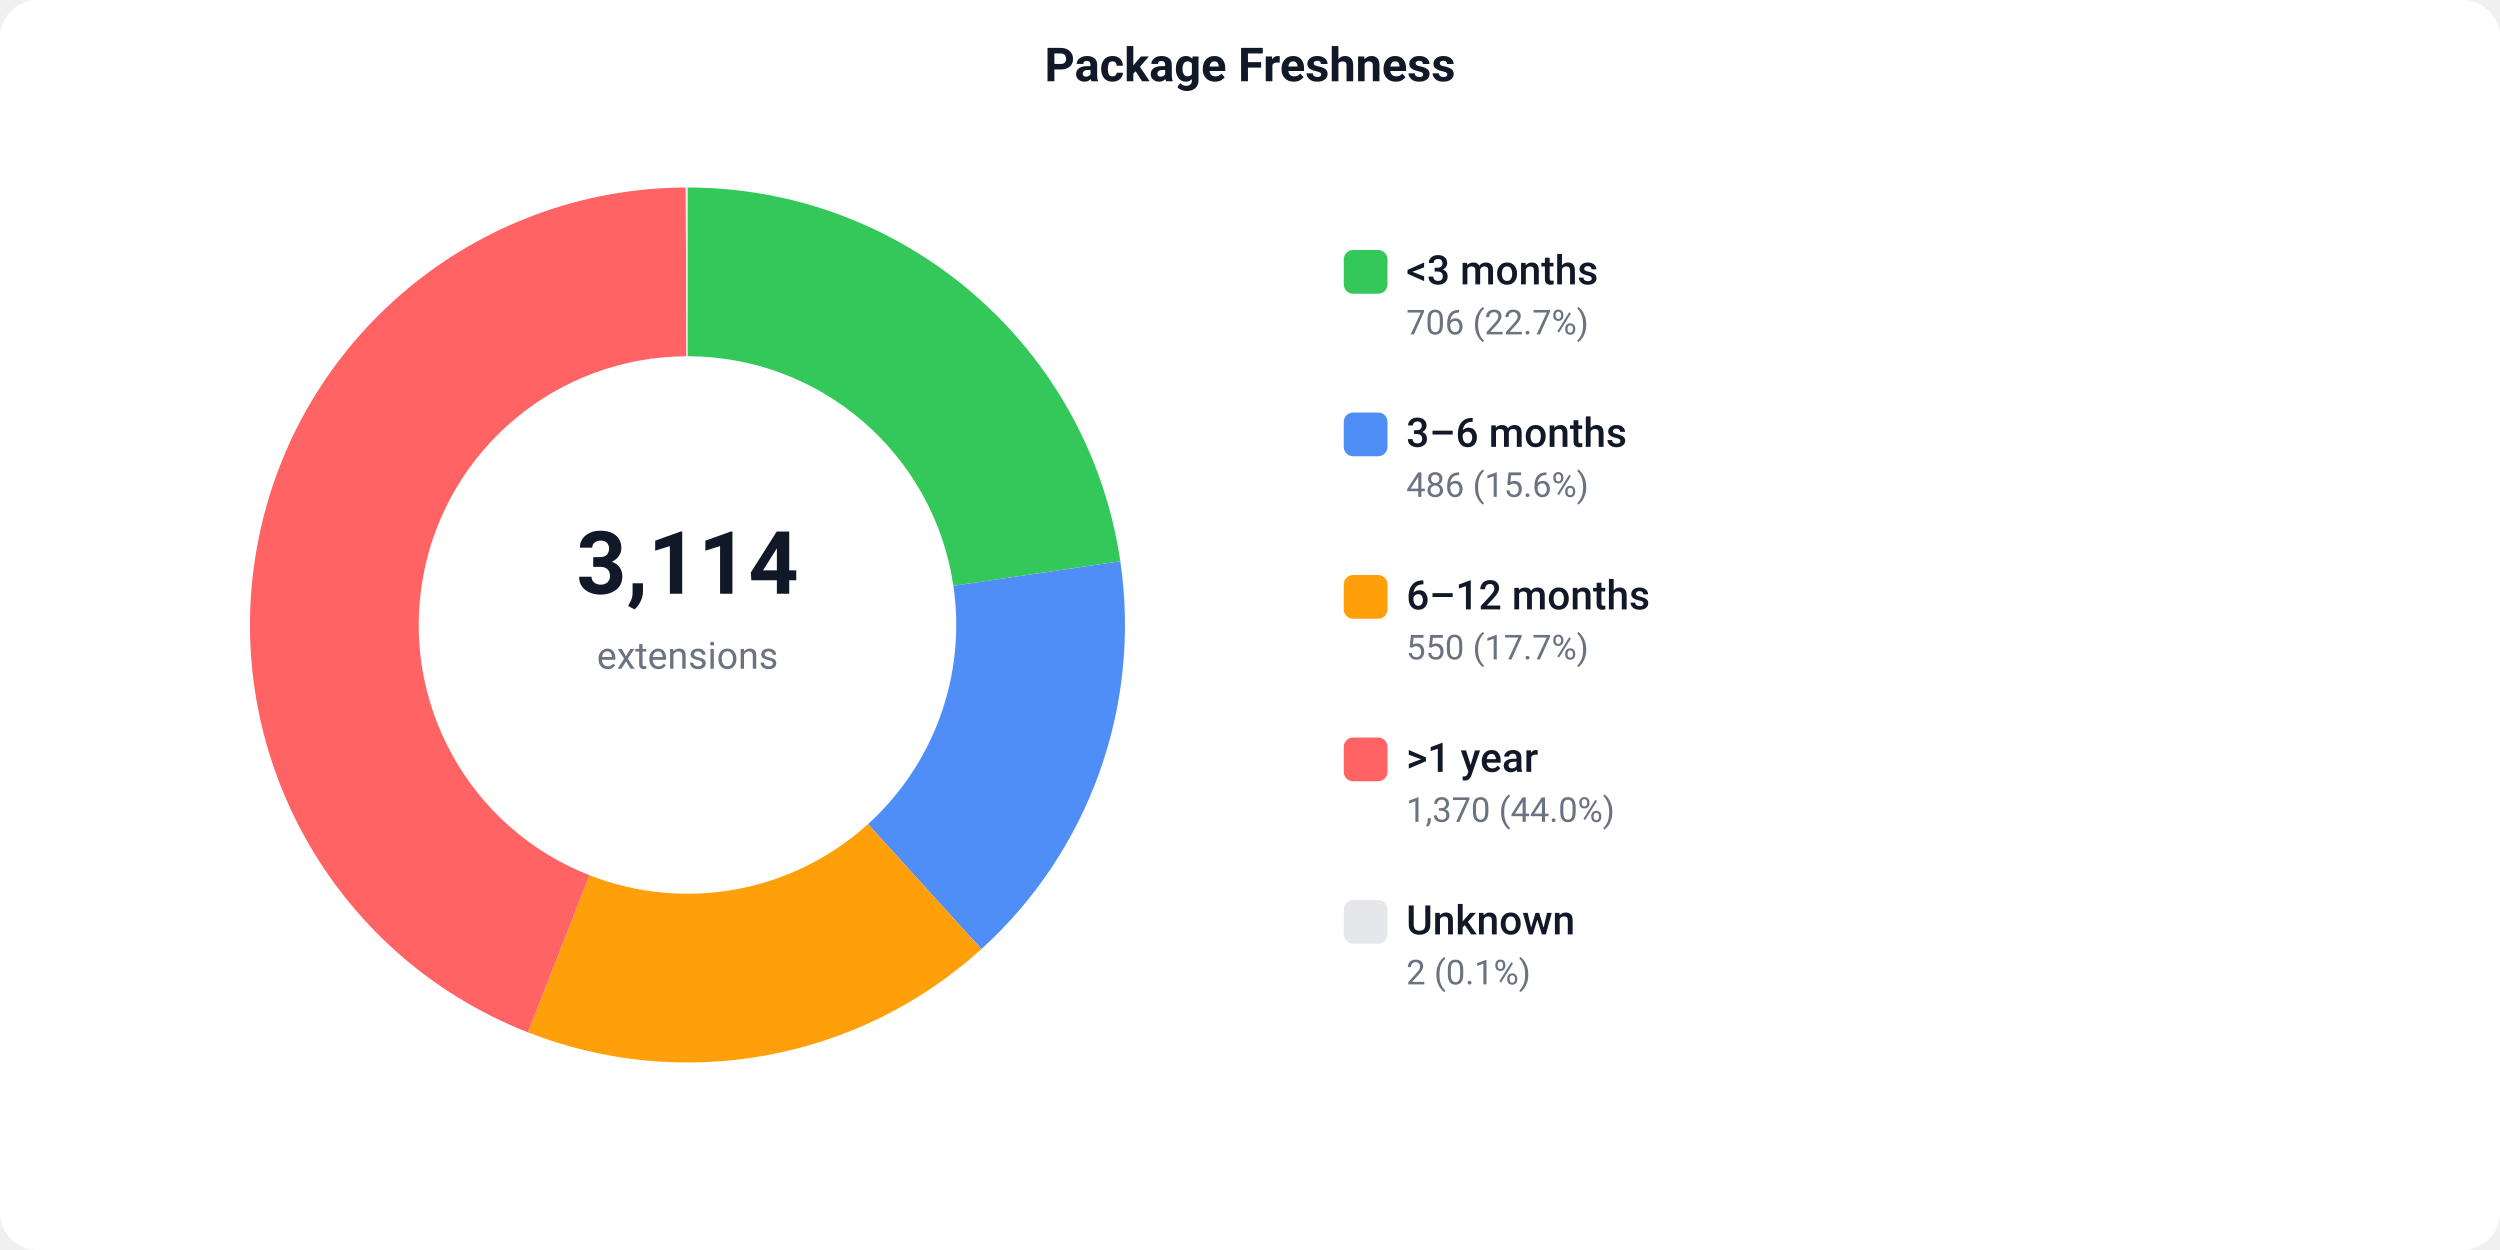
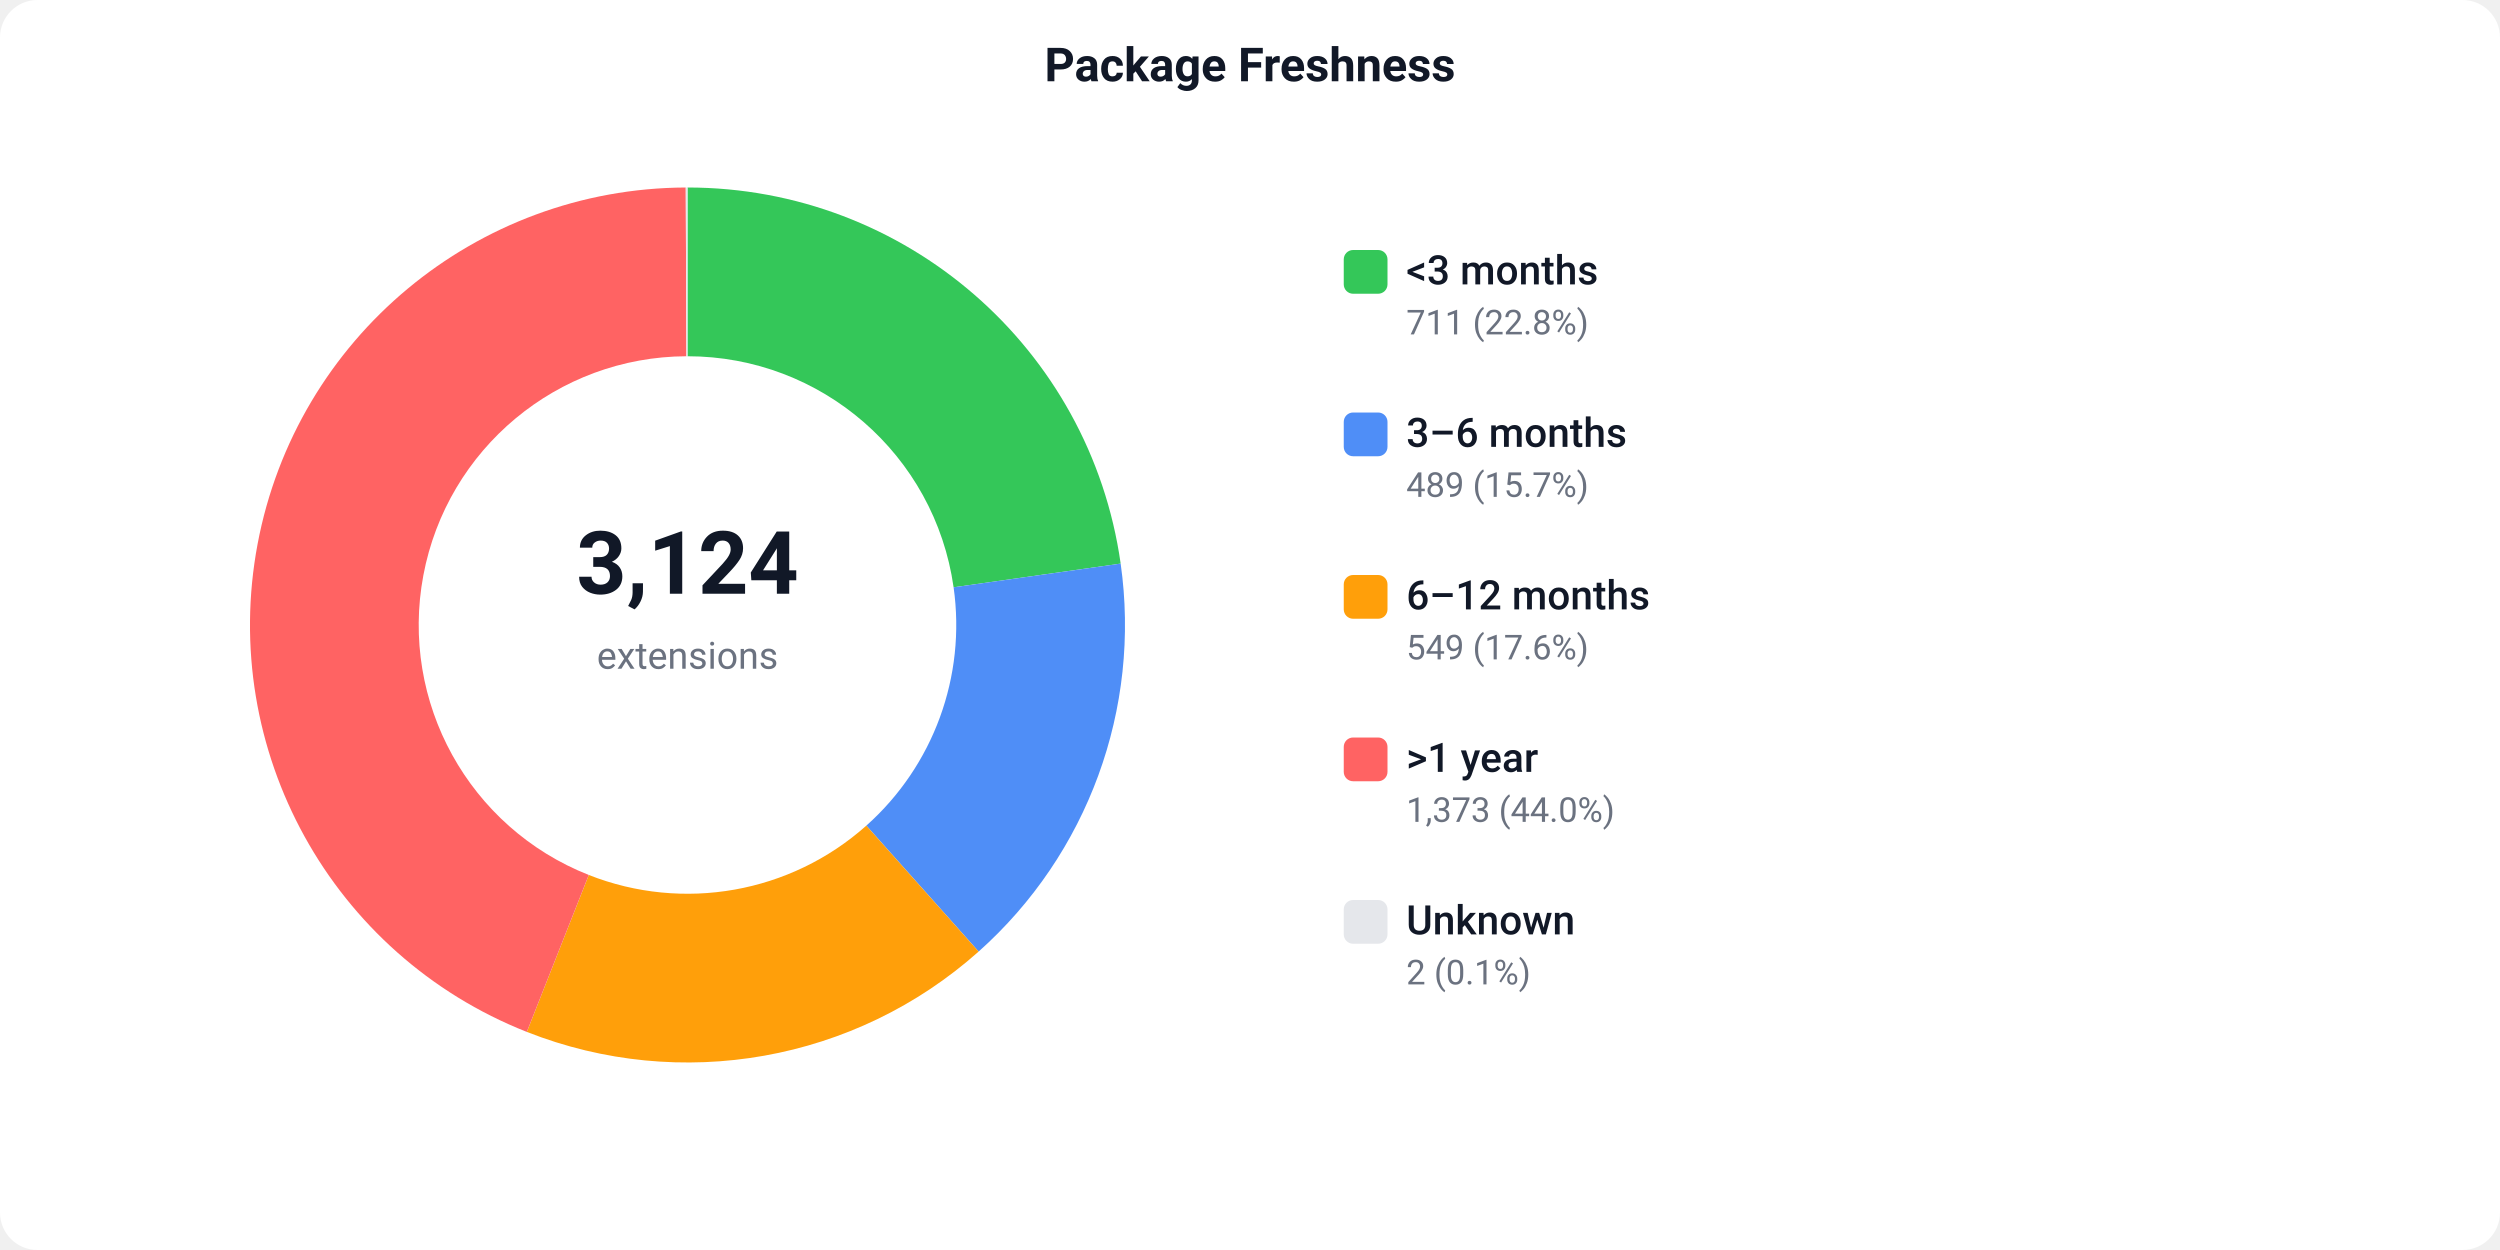
<svg xmlns="http://www.w3.org/2000/svg" width="800" height="400" viewBox="0 0 800 400">
  <defs>
    <style>text { font-family: -apple-system, BlinkMacSystemFont, 'Segoe UI', Roboto, sans-serif; }</style>
  </defs>
  <rect width="800" height="400" fill="#ffffff" rx="12" />
  <text x="400" y="26" text-anchor="middle" font-size="15" font-weight="600" fill="#111827">Package Freshness</text>
-   <path d="M 220.00 60.00 A 140 140 0 0 1 358.50 179.59 L 305.08 187.46 A 86 86 0 0 0 220.00 114.00 Z" fill="#34C759" />
-   <path d="M 358.50 179.59 A 140 140 0 0 1 314.03 303.72 L 277.76 263.71 A 86 86 0 0 0 305.08 187.46 Z" fill="#4F8EF7" />
-   <path d="M 314.03 303.72 A 140 140 0 0 1 168.95 330.36 L 188.64 280.08 A 86 86 0 0 0 277.76 263.71 Z" fill="#FF9F0A" />
-   <path d="M 168.95 330.36 A 140 140 0 0 1 219.44 60.00 L 219.65 114.00 A 86 86 0 0 0 188.64 280.08 Z" fill="#FF6363" />
+   <path d="M 220.00 60.00 A 140 140 0 0 1 358.61 180.35 L 305.15 187.93 A 86 86 0 0 0 220.00 114.00 Z" fill="#34C759" />
+   <path d="M 358.61 180.35 A 140 140 0 0 1 313.16 304.50 L 277.23 264.20 A 86 86 0 0 0 305.15 187.93 Z" fill="#4F8EF7" />
+   <path d="M 313.16 304.50 A 140 140 0 0 1 168.58 330.21 L 188.41 279.99 A 86 86 0 0 0 277.23 264.20 Z" fill="#FF9F0A" />
+   <path d="M 168.58 330.21 A 140 140 0 0 1 219.44 60.00 L 219.65 114.00 A 86 86 0 0 0 188.41 279.99 Z" fill="#FF6363" />
  <path d="M 219.44 60.00 A 140 140 0 0 1 220.00 60.00 L 220.00 114.00 A 86 86 0 0 0 219.65 114.00 Z" fill="#e5e7eb" />
-   <text x="220" y="190" text-anchor="middle" font-size="28" font-weight="700" fill="#111827">3,114</text>
+   <text x="220" y="190" text-anchor="middle" font-size="28" font-weight="700" fill="#111827">3,124</text>
  <text x="220" y="214" text-anchor="middle" font-size="12" fill="#6b7280">extensions</text>
  <rect x="430" y="80" width="14" height="14" fill="#34C759" rx="3" />
  <text x="450" y="91" font-size="13" font-weight="500" fill="#111827">&lt;3 months</text>
-   <text x="450" y="107" font-size="11" fill="#6b7280">706 (22.7%)</text>
+   <text x="450" y="107" font-size="11" fill="#6b7280">711 (22.8%)</text>
  <rect x="430" y="132" width="14" height="14" fill="#4F8EF7" rx="3" />
  <text x="450" y="143" font-size="13" font-weight="500" fill="#111827">3–6 months</text>
-   <text x="450" y="159" font-size="11" fill="#6b7280">486 (15.6%)</text>
+   <text x="450" y="159" font-size="11" fill="#6b7280">489 (15.7%)</text>
  <rect x="430" y="184" width="14" height="14" fill="#FF9F0A" rx="3" />
  <text x="450" y="195" font-size="13" font-weight="500" fill="#111827">6–12 months</text>
-   <text x="450" y="211" font-size="11" fill="#6b7280">550 (17.7%)</text>
+   <text x="450" y="211" font-size="11" fill="#6b7280">549 (17.6%)</text>
  <rect x="430" y="236" width="14" height="14" fill="#FF6363" rx="3" />
  <text x="450" y="247" font-size="13" font-weight="500" fill="#111827">&gt;1 year</text>
-   <text x="450" y="263" font-size="11" fill="#6b7280">1,370 (44.0%)</text>
+   <text x="450" y="263" font-size="11" fill="#6b7280">1,373 (44.0%)</text>
  <rect x="430" y="288" width="14" height="14" fill="#e5e7eb" rx="3" />
  <text x="450" y="299" font-size="13" font-weight="500" fill="#111827">Unknown</text>
  <text x="450" y="315" font-size="11" fill="#6b7280">2 (0.1%)</text>
</svg>
